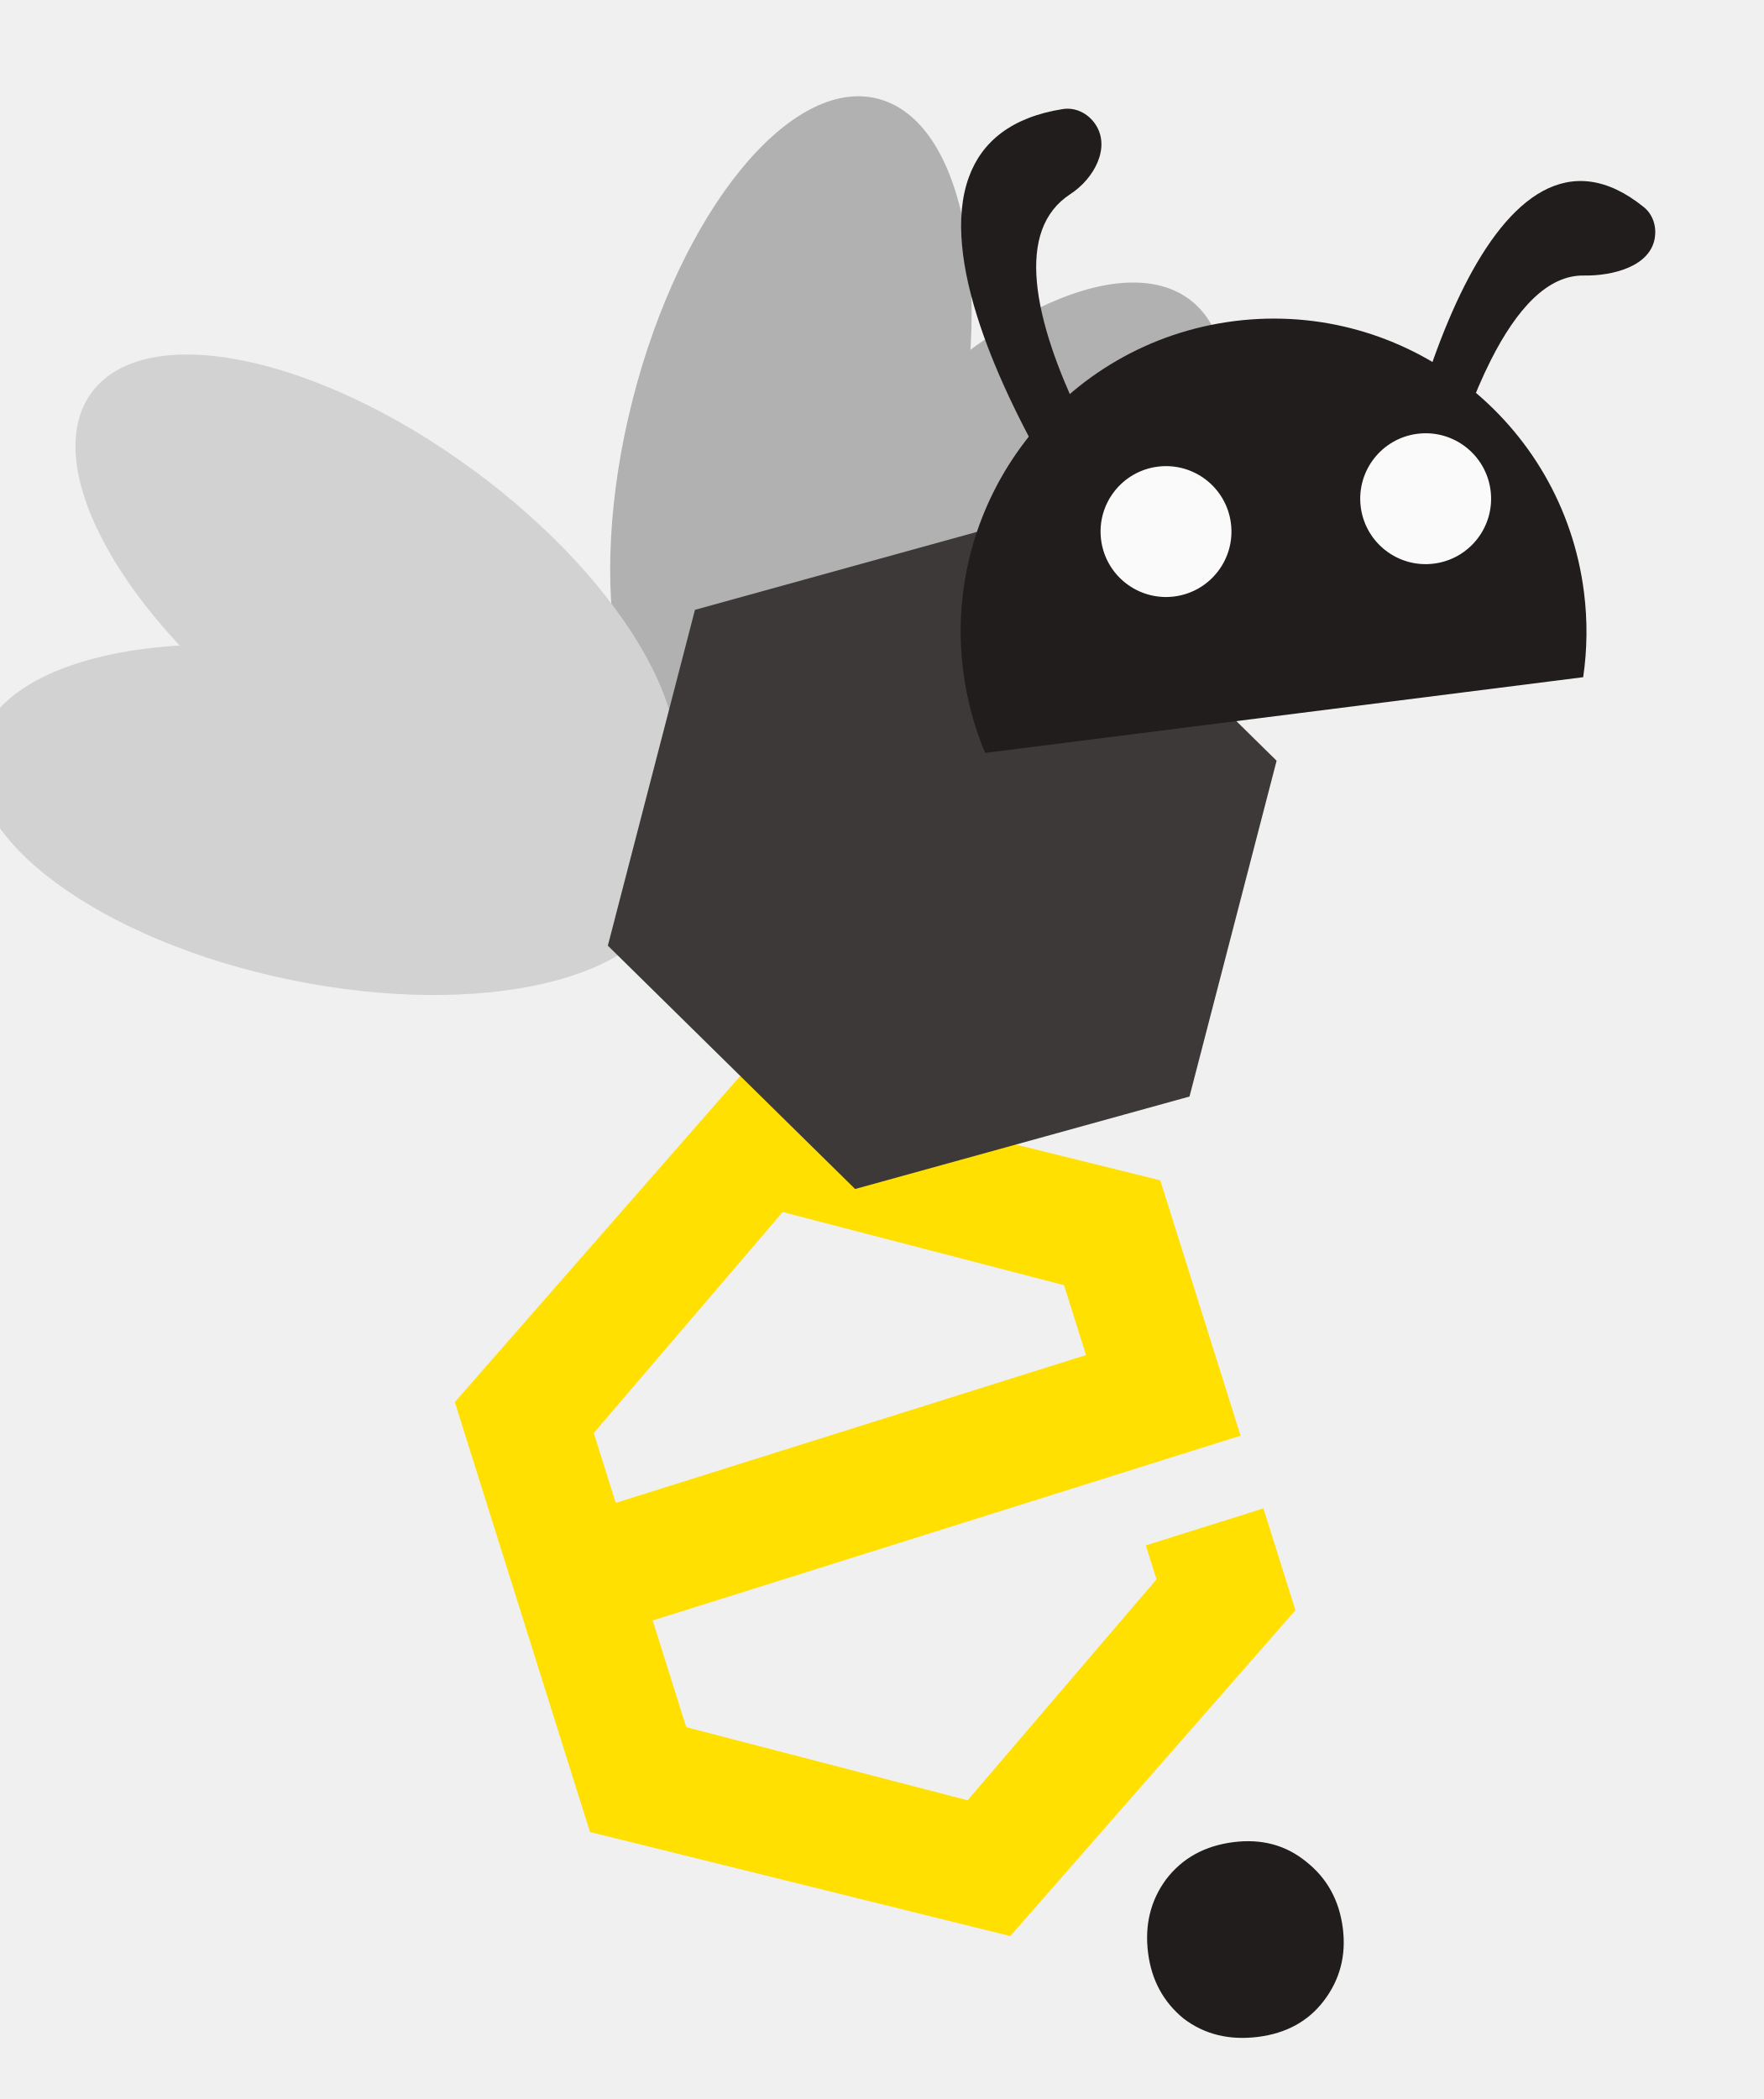
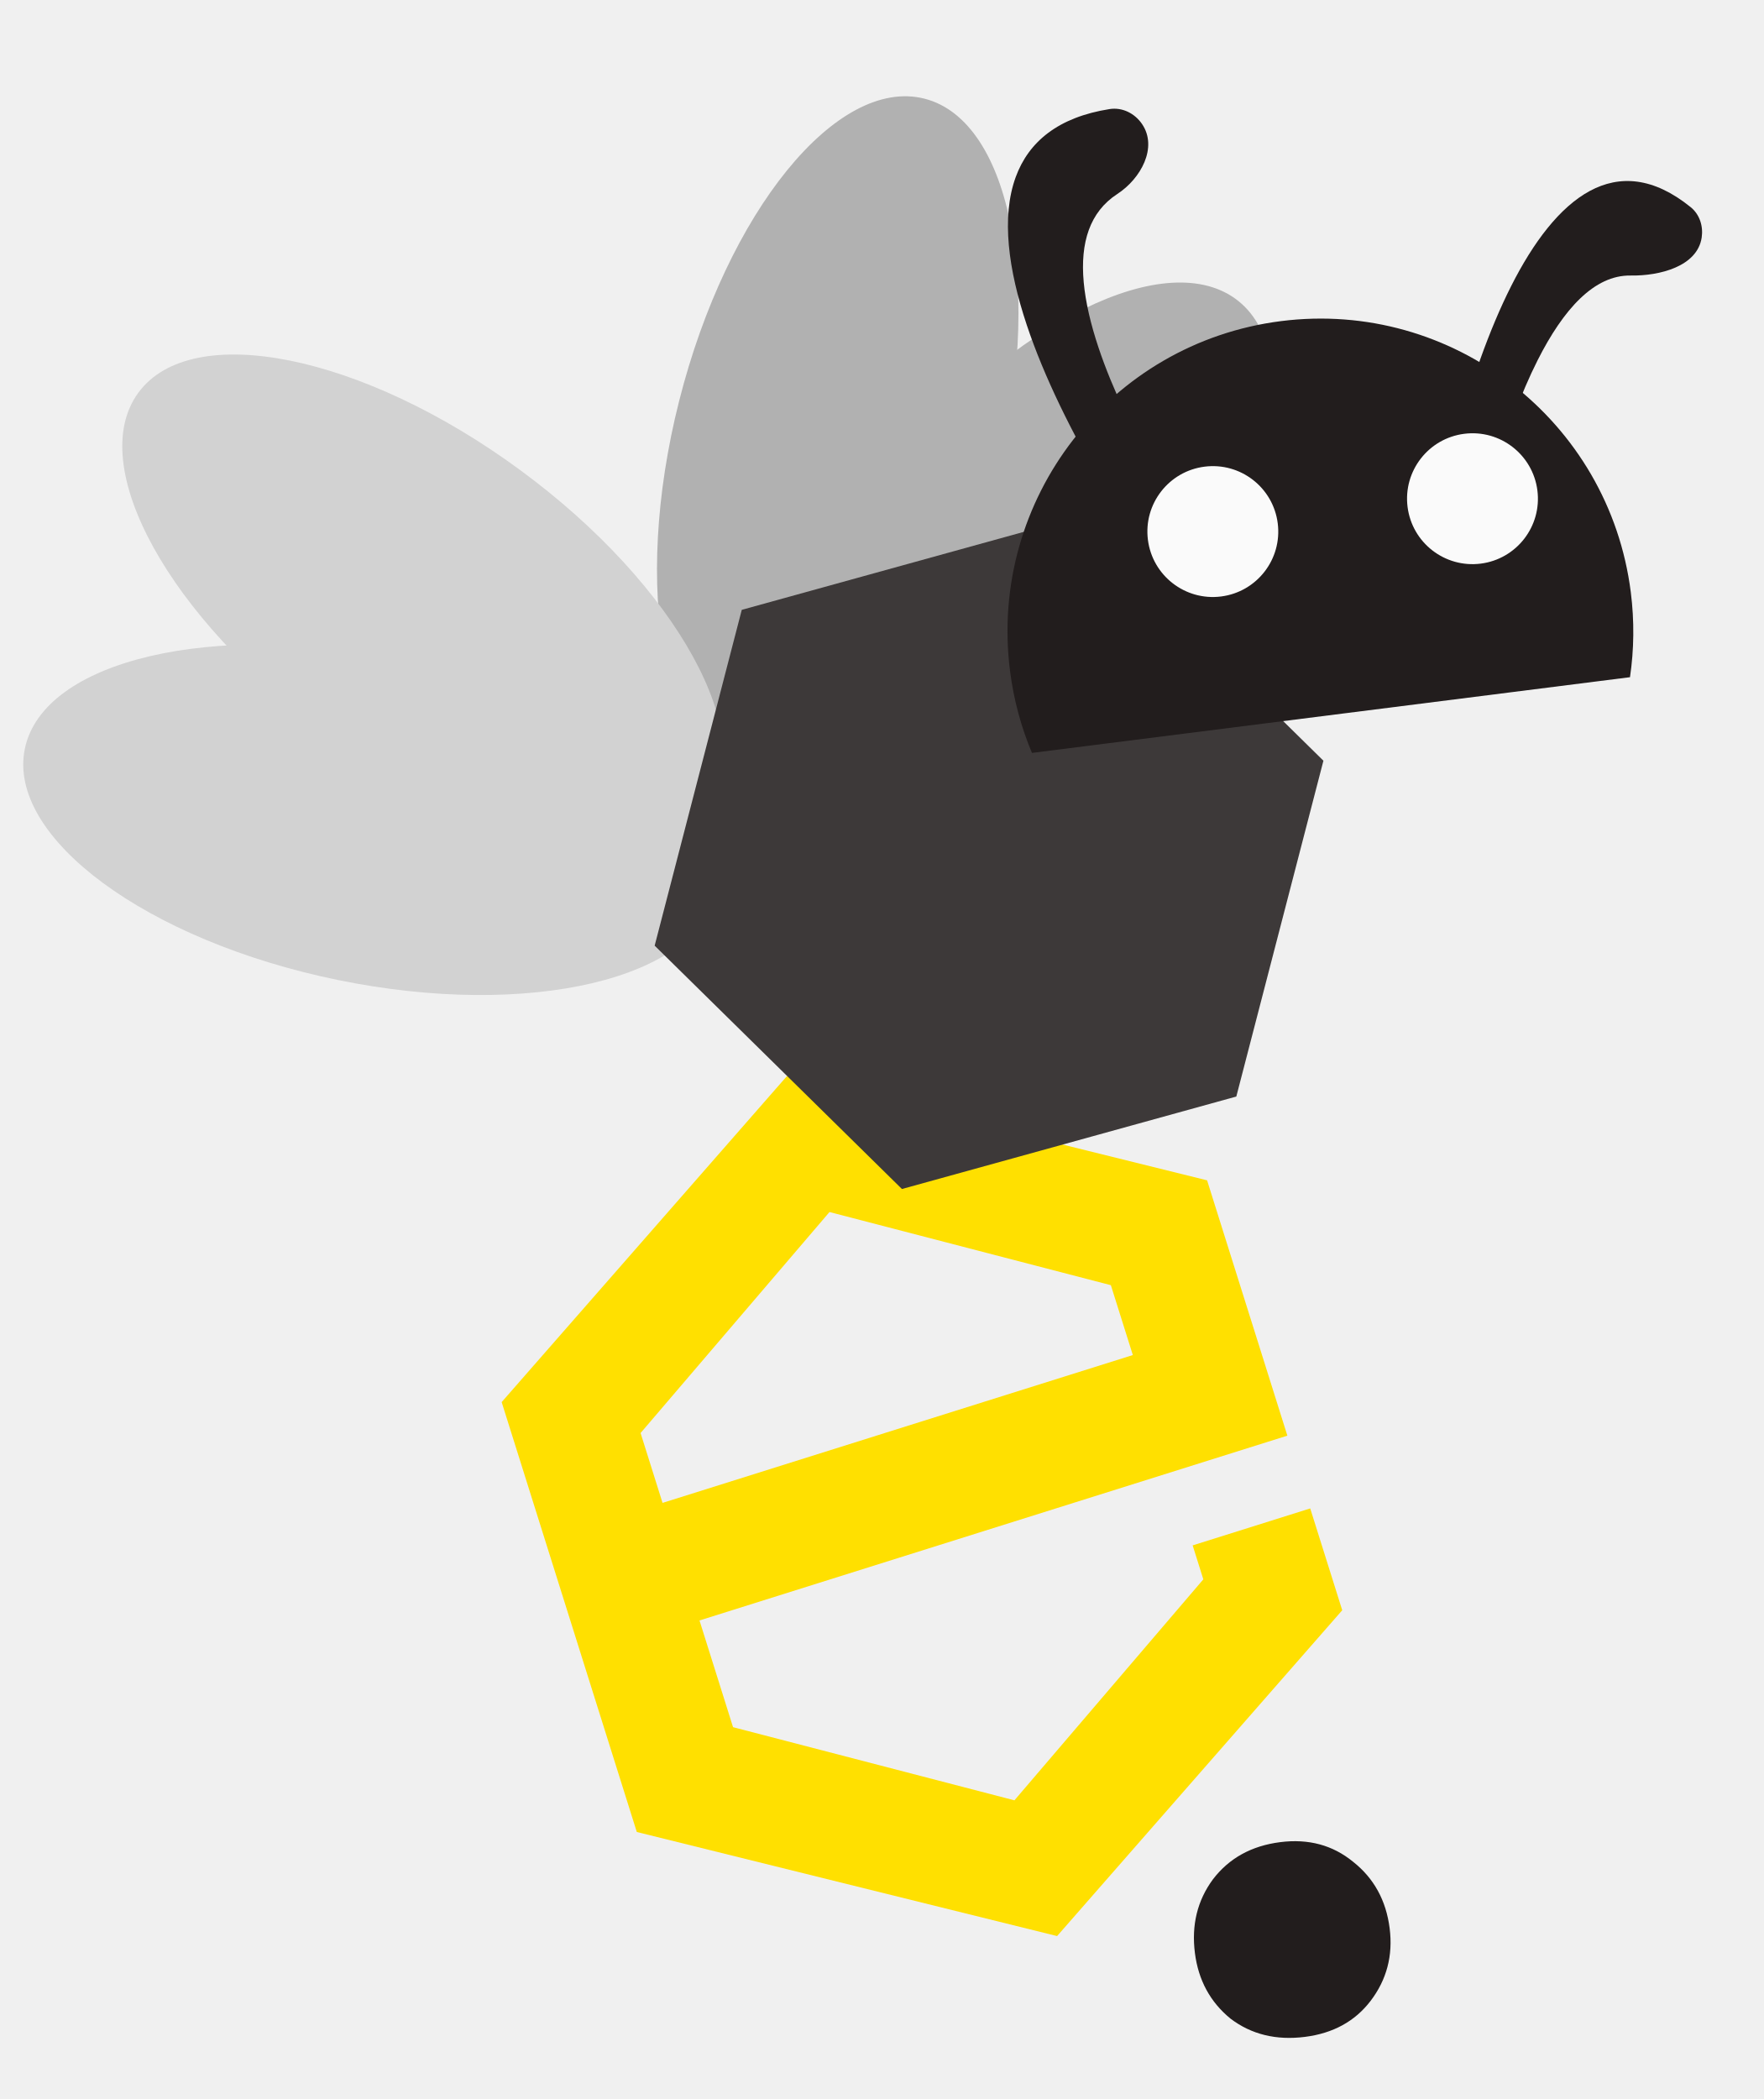
<svg xmlns="http://www.w3.org/2000/svg" width="226" height="269" viewBox="0 0 226 269" fill="none">
  <g clip-path="url(#clip0)">
-     <path fill-rule="evenodd" clip-rule="evenodd" d="M94.834 137.929L148.696 151.267L154.246 168.922L154.247 168.921L158.984 183.989L83.645 207.672L87.944 221.348L124.004 230.723L148.214 202.402L146.846 198.05L161.913 193.313L166.016 206.363L129.473 248.12L75.61 234.782L58.291 179.687L94.834 137.929ZM78.909 192.604L139.179 173.658L136.364 164.705L100.304 155.33L76.094 183.651L78.909 192.604Z" fill="#FFE000" />
-     <ellipse rx="20.962" ry="45.254" transform="matrix(-0.969407 -0.24546 -0.24546 0.969407 101.361 56.5117)" fill="#B1B1B1" />
-     <ellipse rx="20.962" ry="45.254" transform="matrix(-0.778134 -0.628098 -0.628098 0.778134 124.308 73.813)" fill="#B1B1B1" />
-     <ellipse cx="48.212" cy="77.104" rx="20.962" ry="45.254" transform="rotate(-53.7151 48.2122 77.1044)" fill="#D2D2D2" />
-     <ellipse cx="41.514" cy="105.058" rx="20.962" ry="45.254" transform="rotate(-78.416 41.5137 105.058)" fill="#D2D2D2" />
-     <path d="M131.916 66.305L163.605 97.491L152.442 140.528L109.589 152.379L77.899 121.192L89.063 78.155L131.916 66.305Z" fill="#3D3939" />
-     <path fill-rule="evenodd" clip-rule="evenodd" d="M134.778 44.535C138.326 55.169 146.012 67.659 152.958 77.146C154.307 78.989 153.358 81.641 151.132 82.15C149.95 82.419 148.72 81.985 147.986 81.02C139.902 70.393 130.053 55.038 125.587 41.649C123.224 34.565 122.3 27.826 124.167 22.702C125.835 18.122 129.67 15.012 136.194 13.979C137.837 13.719 139.438 14.531 140.37 15.909C142.392 18.897 140.213 22.896 137.187 24.863C135.385 26.035 134.217 27.608 133.542 29.462C132.153 33.274 132.766 38.502 134.778 44.535Z" fill="#221D1D" />
-     <path fill-rule="evenodd" clip-rule="evenodd" d="M191.06 46.157C186.729 54.729 183.618 66.881 181.837 76.955C181.455 79.112 178.818 80.032 177.218 78.536C176.572 77.932 176.26 77.052 176.392 76.178C178.206 64.176 181.949 47.976 187.667 36.658C193.374 25.362 201.144 18.841 210.672 26.549C211.819 27.477 212.3 28.981 212.082 30.441C211.529 34.133 206.718 35.372 202.984 35.311C198.308 35.234 194.356 39.633 191.06 46.157Z" fill="#221D1D" />
-     <path d="M161.238 261.039C157.549 261.506 154.369 260.727 151.698 258.702C149.097 256.577 147.576 253.77 147.134 250.282C146.681 246.703 147.449 243.561 149.439 240.856C151.51 238.139 154.39 236.548 158.078 236.081C161.684 235.624 164.788 236.458 167.389 238.583C170.072 240.697 171.639 243.544 172.092 247.122C172.534 250.611 171.719 253.713 169.648 256.429C167.648 259.046 164.844 260.582 161.238 261.039Z" fill="#221D1D" />
-     <path fill-rule="evenodd" clip-rule="evenodd" d="M202.894 86.787C203.413 83.259 203.466 79.604 202.997 75.894C200.215 53.925 180.151 38.37 158.181 41.151C136.212 43.933 120.657 63.997 123.439 85.966C123.908 89.676 124.871 93.203 126.252 96.49L202.894 86.787Z" fill="#221D1D" />
-     <circle cx="149.431" cy="68.124" r="8.386" transform="rotate(-7.21558 149.431 68.1235)" fill="#FAFAFA" />
-     <circle cx="182.708" cy="63.913" r="8.386" transform="rotate(-7.21558 182.708 63.9126)" fill="#FAFAFA" />
+     <path fill-rule="evenodd" clip-rule="evenodd" d="M100.834 137.929L154.696 151.267L160.246 168.922L160.247 168.921L164.984 183.989L89.645 207.672L93.944 221.348L130.004 230.723L154.214 202.402L152.846 198.05L167.913 193.313L172.016 206.363L135.473 248.12L81.61 234.782L64.291 179.687L100.834 137.929ZM84.909 192.604L145.179 173.658L142.364 164.705L106.304 155.33L82.094 183.651L84.909 192.604Z" fill="#FFE000" />
+     <ellipse rx="20.962" ry="45.254" transform="matrix(-0.969407 -0.24546 -0.24546 0.969407 107.361 56.5117)" fill="#B1B1B1" />
+     <ellipse rx="20.962" ry="45.254" transform="matrix(-0.778134 -0.628098 -0.628098 0.778134 130.308 73.813)" fill="#B1B1B1" />
+     <ellipse cx="54.212" cy="77.104" rx="20.962" ry="45.254" transform="rotate(-53.7151 54.2122 77.1044)" fill="#D2D2D2" />
+     <ellipse cx="47.514" cy="105.058" rx="20.962" ry="45.254" transform="rotate(-78.416 47.5137 105.058)" fill="#D2D2D2" />
+     <path d="M137.916 66.305L169.605 97.491L158.442 140.528L115.589 152.379L83.899 121.192L95.063 78.155L137.916 66.305Z" fill="#3D3939" />
+     <path fill-rule="evenodd" clip-rule="evenodd" d="M140.778 44.535C144.326 55.169 152.012 67.659 158.958 77.146C160.307 78.989 159.358 81.641 157.132 82.15C155.95 82.419 154.72 81.985 153.986 81.02C145.902 70.393 136.053 55.038 131.587 41.649C129.224 34.565 128.3 27.826 130.167 22.702C131.835 18.122 135.67 15.012 142.194 13.979C143.837 13.719 145.438 14.531 146.37 15.909C148.392 18.897 146.213 22.896 143.187 24.863C141.385 26.035 140.217 27.608 139.542 29.462C138.153 33.274 138.766 38.502 140.778 44.535Z" fill="#221D1D" />
+     <path fill-rule="evenodd" clip-rule="evenodd" d="M197.06 46.157C192.729 54.729 189.618 66.881 187.837 76.955C187.455 79.112 184.818 80.032 183.218 78.536C182.572 77.932 182.26 77.052 182.392 76.178C184.206 64.176 187.949 47.976 193.667 36.658C199.374 25.362 207.144 18.841 216.672 26.549C217.819 27.477 218.3 28.981 218.082 30.441C217.529 34.133 212.718 35.372 208.984 35.311C204.308 35.234 200.356 39.633 197.06 46.157Z" fill="#221D1D" />
+     <path d="M167.238 261.039C163.549 261.506 160.369 260.727 157.698 258.702C155.097 256.577 153.576 253.77 153.134 250.282C152.681 246.703 153.449 243.561 155.439 240.856C157.51 238.139 160.39 236.548 164.078 236.081C167.684 235.624 170.788 236.458 173.389 238.583C176.072 240.697 177.639 243.544 178.092 247.122C178.534 250.611 177.719 253.713 175.648 256.429C173.648 259.046 170.844 260.582 167.238 261.039Z" fill="#221D1D" />
+     <path fill-rule="evenodd" clip-rule="evenodd" d="M208.894 86.787C209.413 83.259 209.466 79.604 208.997 75.894C206.215 53.925 186.151 38.37 164.181 41.151C142.212 43.933 126.657 63.997 129.439 85.966C129.908 89.676 130.871 93.203 132.252 96.49L208.894 86.787Z" fill="#221D1D" />
+     <circle cx="155.431" cy="68.124" r="8.386" transform="rotate(-7.21558 155.431 68.1235)" fill="#FAFAFA" />
+     <circle cx="188.708" cy="63.913" r="8.386" transform="rotate(-7.21558 188.708 63.9126)" fill="#FAFAFA" />
  </g>
  <defs>
    <clipPath id="clip0">
      <rect width="226" height="269" fill="white" />
    </clipPath>
  </defs>
</svg>
